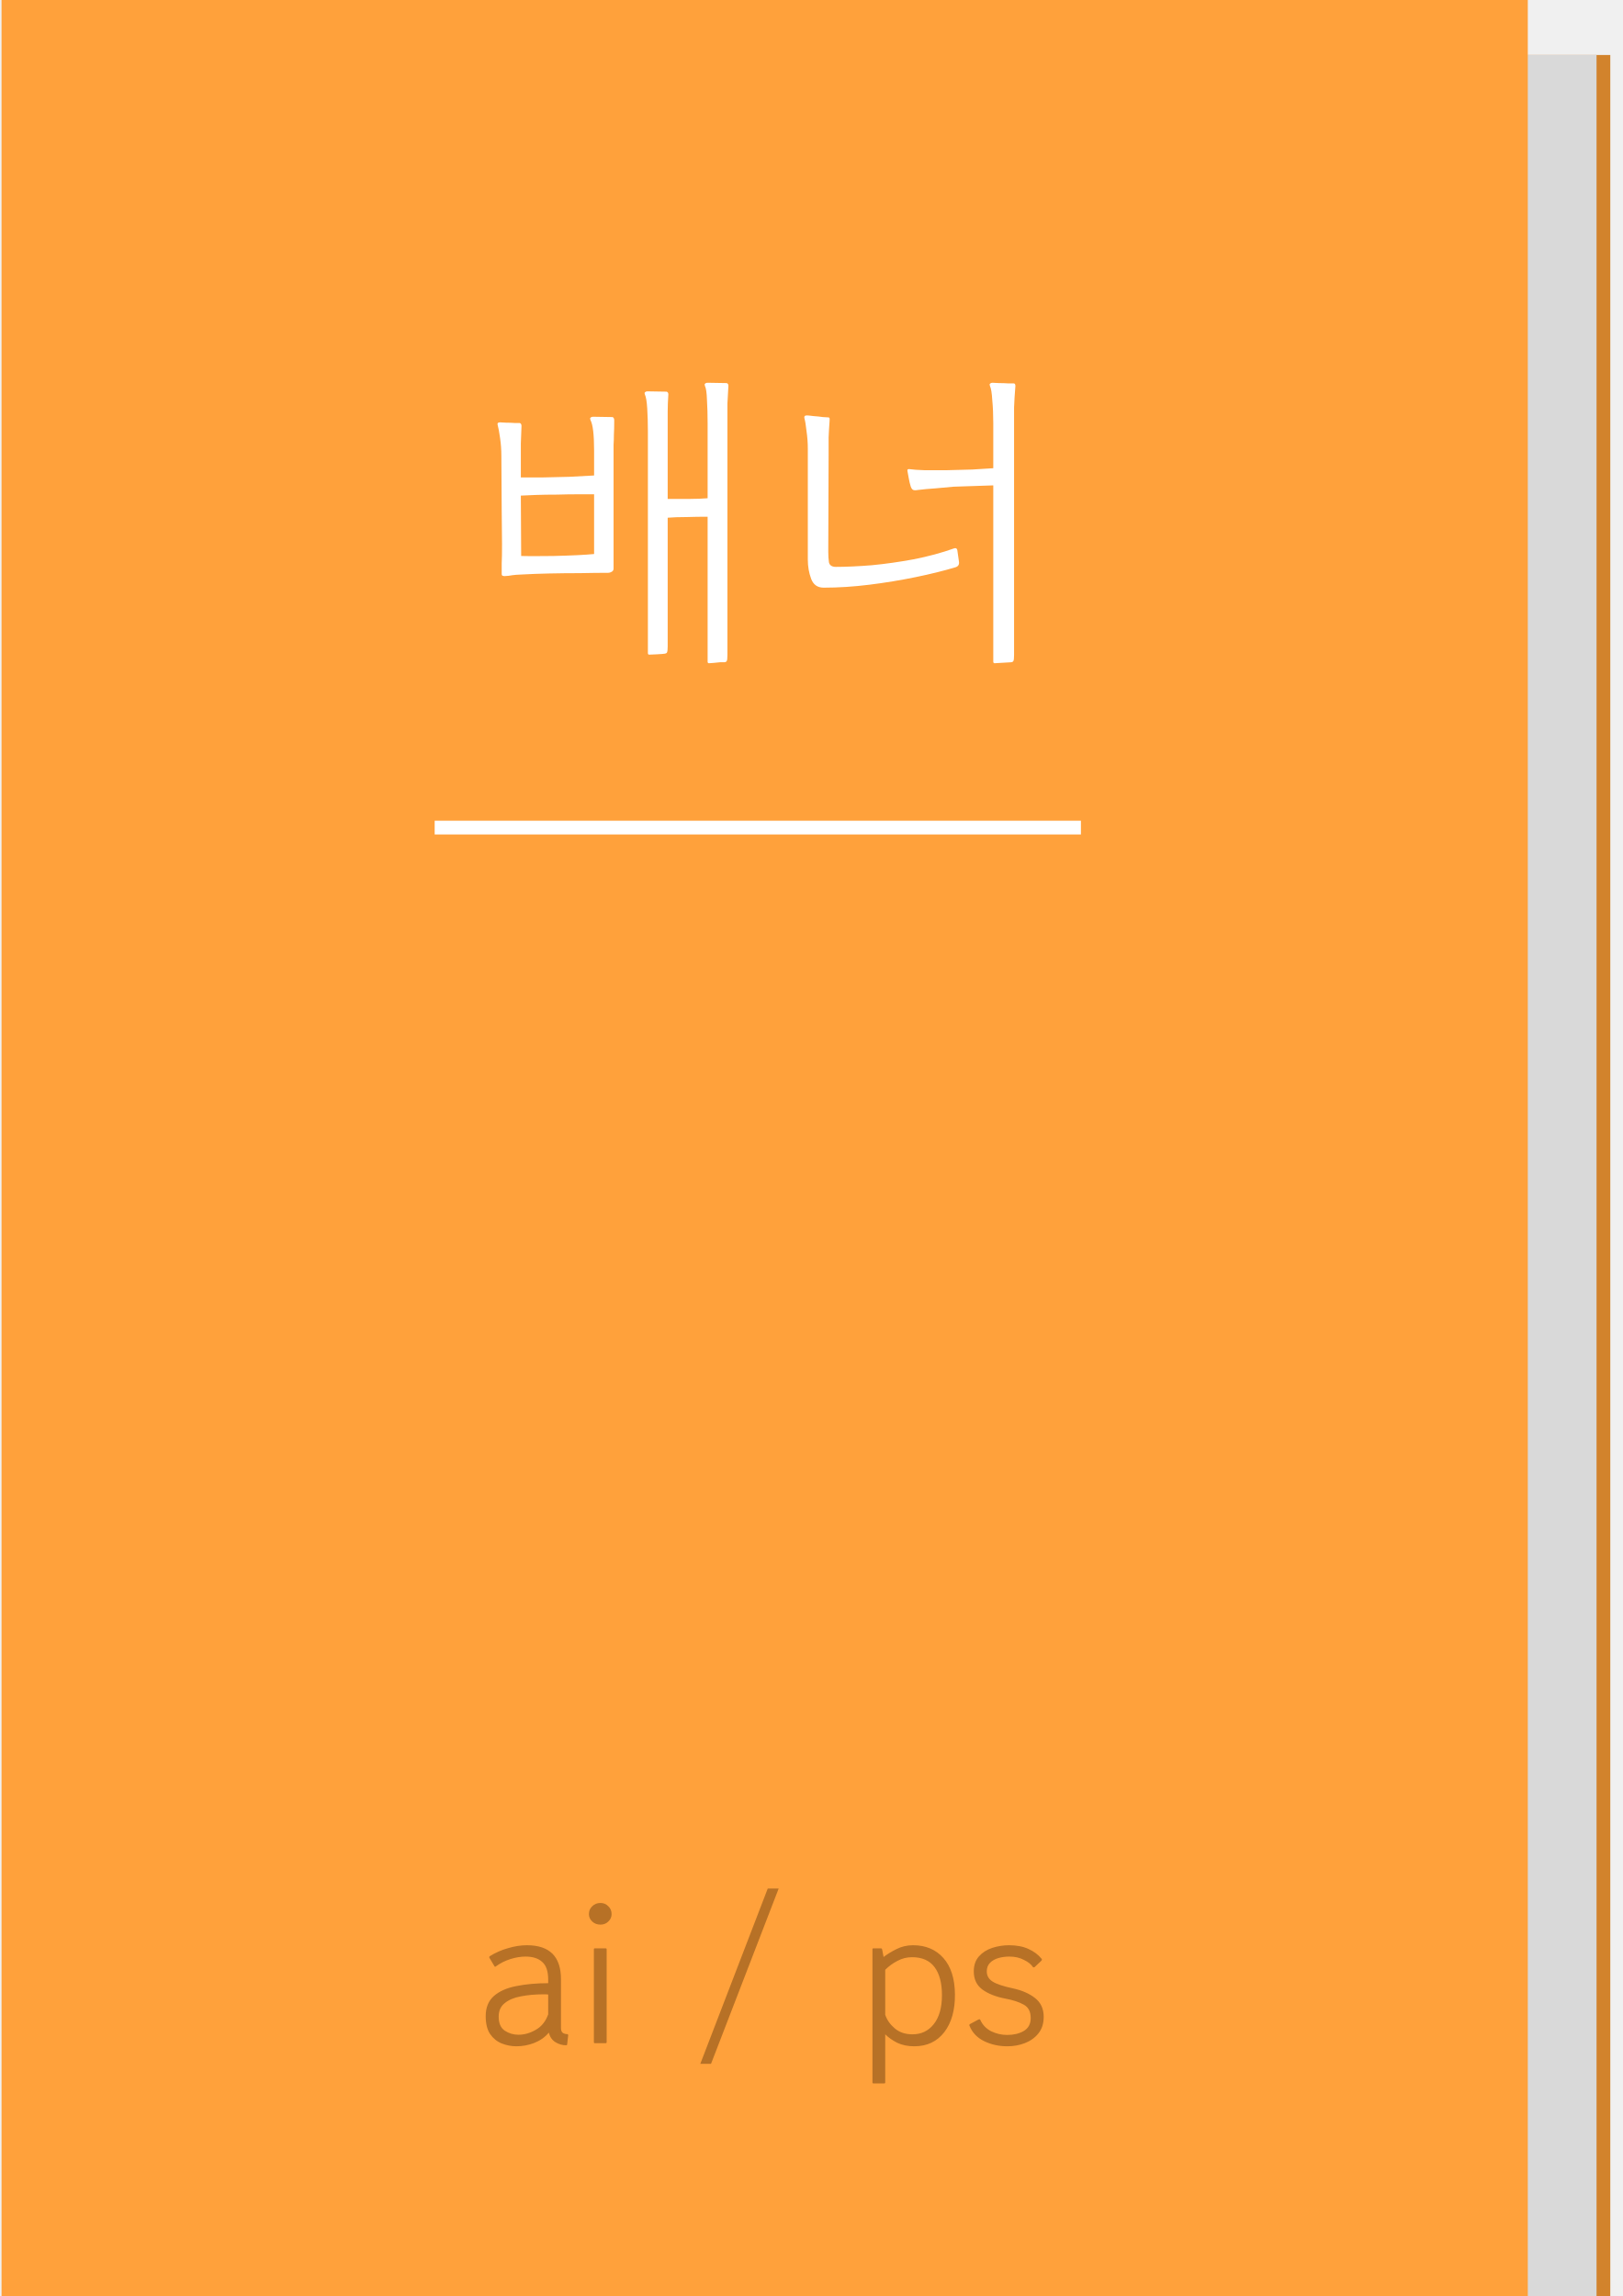
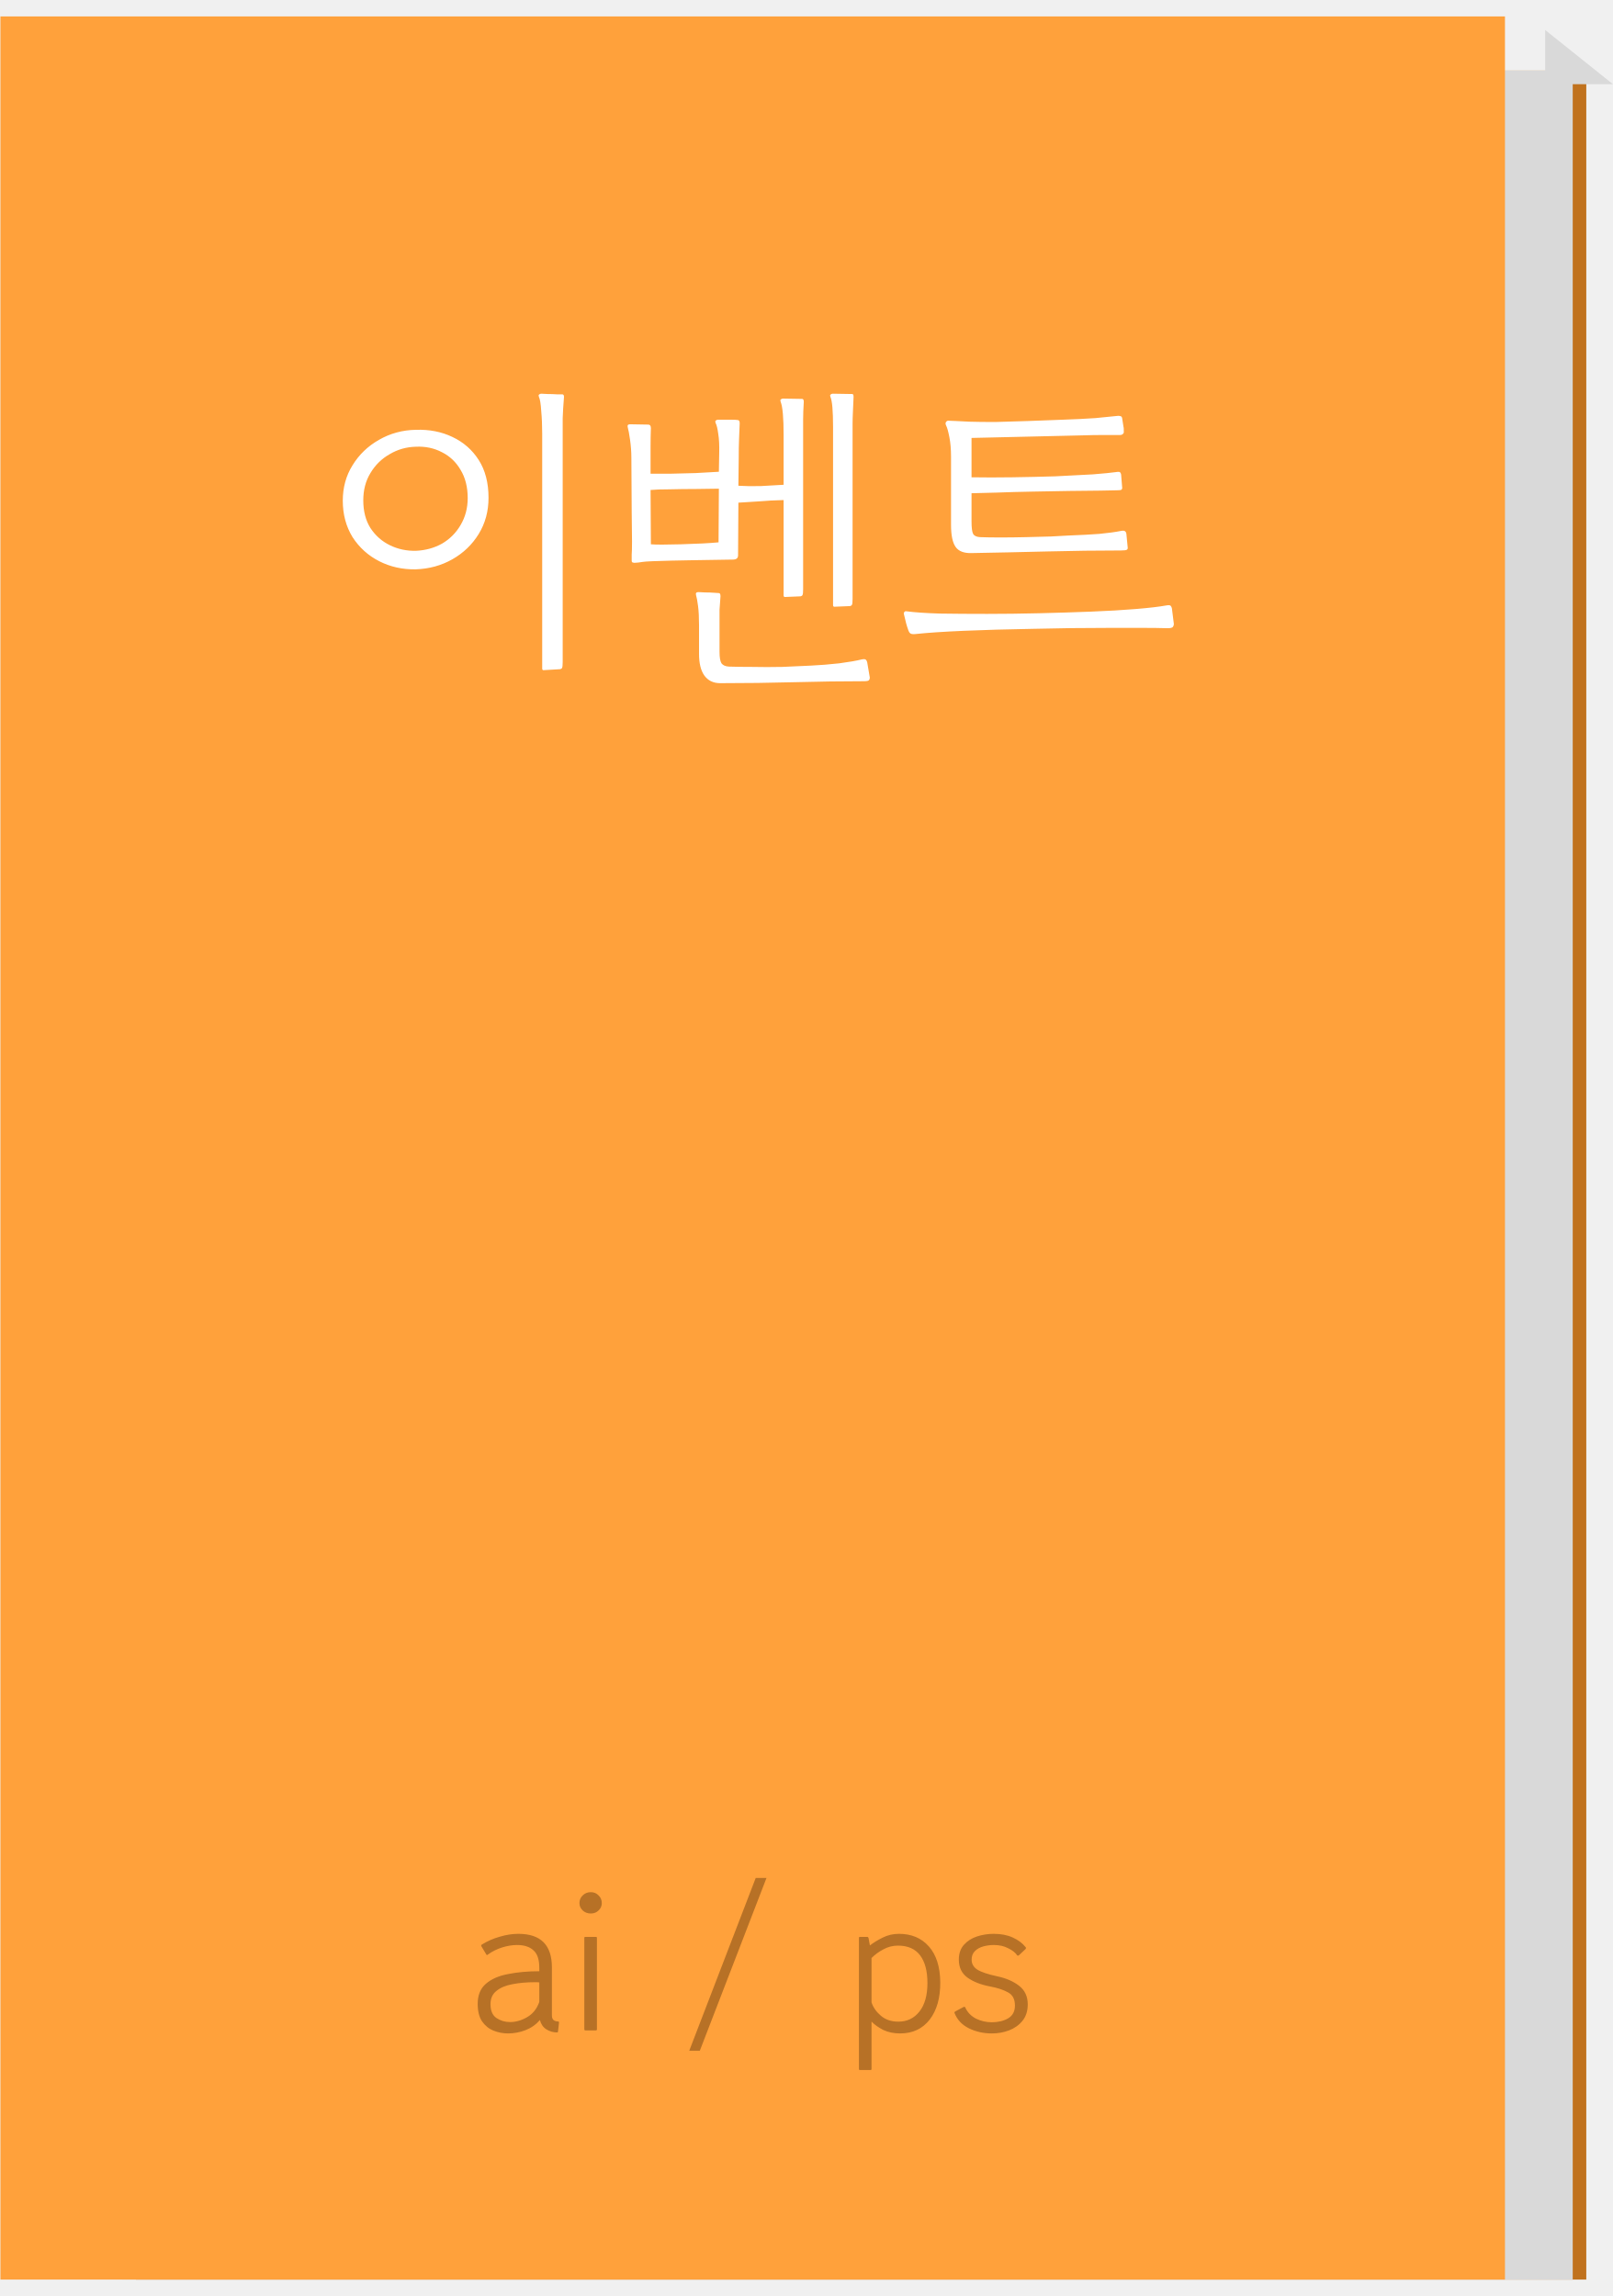
- <svg xmlns="http://www.w3.org/2000/svg" width="118" height="167" viewBox="0 0 118 167" fill="none">
-   <rect x="10.112" y="4" width="107" height="163" fill="#D2832C" />
-   <rect x="9.112" y="4" width="107" height="163" fill="#D9D9D9" />
-   <rect x="0.112" width="111" height="167" fill="#FFA13B" />
-   <path d="M36.679 41.904C36.647 41.904 36.607 41.896 36.559 41.88C36.511 41.864 36.487 41.816 36.487 41.736C36.487 41.72 36.487 41.68 36.487 41.616C36.487 41.504 36.487 41.296 36.487 40.992C36.503 40.688 36.511 40.224 36.511 39.6C36.511 38.96 36.503 38.12 36.487 37.08C36.487 36.04 36.479 34.728 36.463 33.144C36.463 32.712 36.431 32.28 36.367 31.848C36.303 31.4 36.247 31.096 36.199 30.936C36.151 30.792 36.207 30.72 36.367 30.72C36.447 30.72 36.591 30.728 36.799 30.744C37.023 30.744 37.239 30.752 37.447 30.768C37.655 30.768 37.775 30.768 37.807 30.768C37.887 30.8 37.927 30.872 37.927 30.984C37.911 31.4 37.895 31.824 37.879 32.256C37.879 32.672 37.879 33.088 37.879 33.504V34.728C38.263 34.728 38.775 34.728 39.415 34.728C40.071 34.712 40.743 34.696 41.431 34.68C42.119 34.648 42.711 34.616 43.207 34.584V32.784C43.207 31.616 43.119 30.872 42.943 30.552C42.911 30.472 42.911 30.416 42.943 30.384C42.991 30.336 43.047 30.312 43.111 30.312L44.551 30.336C44.631 30.368 44.671 30.448 44.671 30.576C44.671 30.992 44.663 31.336 44.647 31.608C44.647 31.864 44.639 32.112 44.623 32.352C44.623 32.592 44.623 32.904 44.623 33.288V41.352C44.623 41.464 44.575 41.544 44.479 41.592C44.399 41.64 44.319 41.664 44.239 41.664C43.631 41.664 42.943 41.672 42.175 41.688C41.423 41.688 40.679 41.696 39.943 41.712C39.207 41.728 38.559 41.752 37.999 41.784C37.903 41.784 37.751 41.792 37.543 41.808C37.351 41.824 37.167 41.848 36.991 41.88C36.815 41.896 36.711 41.904 36.679 41.904ZM51.559 48.24C51.495 48.24 51.463 48.2 51.463 48.12V37.584C50.967 37.584 50.455 37.592 49.927 37.608C49.399 37.608 48.943 37.624 48.559 37.656V47.016C48.559 47.24 48.543 47.384 48.511 47.448C48.495 47.496 48.447 47.528 48.367 47.544C48.271 47.56 48.071 47.576 47.767 47.592C47.479 47.608 47.295 47.616 47.215 47.616C47.151 47.616 47.119 47.576 47.119 47.496V31.392C47.119 30.784 47.103 30.224 47.071 29.712C47.039 29.2 46.983 28.864 46.903 28.704C46.871 28.624 46.871 28.568 46.903 28.536C46.951 28.488 47.007 28.464 47.071 28.464L48.487 28.488C48.567 28.52 48.607 28.584 48.607 28.68C48.575 29.144 48.559 29.56 48.559 29.928C48.559 30.296 48.559 30.68 48.559 31.08C48.559 31.176 48.559 31.28 48.559 31.392C48.559 31.504 48.559 31.624 48.559 31.752V36.288C48.639 36.288 48.719 36.288 48.799 36.288C48.879 36.288 48.959 36.288 49.039 36.288C49.407 36.288 49.799 36.288 50.215 36.288C50.647 36.288 51.063 36.272 51.463 36.24V30.768C51.463 30.16 51.447 29.6 51.415 29.088C51.399 28.576 51.351 28.24 51.271 28.08C51.239 28 51.239 27.944 51.271 27.912C51.319 27.864 51.375 27.84 51.439 27.84L52.855 27.864C52.935 27.896 52.975 27.96 52.975 28.056C52.943 28.536 52.919 28.968 52.903 29.352C52.903 29.736 52.903 30.136 52.903 30.552C52.903 30.648 52.903 30.744 52.903 30.84C52.903 30.936 52.903 31.032 52.903 31.128V47.64C52.903 47.88 52.887 48.024 52.855 48.072C52.839 48.12 52.791 48.152 52.711 48.168C52.663 48.168 52.551 48.168 52.375 48.168C52.215 48.184 52.055 48.2 51.895 48.216C51.735 48.232 51.623 48.24 51.559 48.24ZM37.903 40.44C38.159 40.456 38.943 40.456 40.255 40.44C41.583 40.408 42.567 40.36 43.207 40.296V35.952C42.919 35.952 42.527 35.952 42.031 35.952C41.551 35.952 41.039 35.96 40.495 35.976C39.951 35.976 39.447 35.984 38.983 36C38.519 36.016 38.151 36.032 37.879 36.048L37.903 40.44ZM72.334 48.24C72.27 48.24 72.238 48.2 72.238 48.12V35.304L69.358 35.4C68.974 35.432 68.534 35.472 68.038 35.52C67.558 35.552 67.126 35.592 66.742 35.64C66.566 35.672 66.446 35.664 66.382 35.616C66.318 35.568 66.27 35.496 66.238 35.4C66.174 35.192 66.126 34.992 66.094 34.8C66.062 34.592 66.03 34.416 65.998 34.272C65.966 34.144 66.03 34.096 66.19 34.128C66.398 34.16 66.742 34.184 67.222 34.2C67.718 34.2 68.27 34.2 68.878 34.2C69.502 34.184 70.11 34.168 70.702 34.152C71.294 34.12 71.806 34.088 72.238 34.056V30.792C72.238 30.184 72.214 29.624 72.166 29.112C72.134 28.584 72.078 28.24 71.998 28.08C71.966 28 71.966 27.944 71.998 27.912C72.046 27.864 72.102 27.84 72.166 27.84C72.262 27.84 72.422 27.848 72.646 27.864C72.886 27.864 73.118 27.872 73.342 27.888C73.566 27.888 73.694 27.888 73.726 27.888C73.806 27.888 73.846 27.952 73.846 28.08C73.798 28.672 73.766 29.192 73.75 29.64C73.75 30.072 73.75 30.576 73.75 31.152V47.64C73.75 47.88 73.734 48.024 73.702 48.072C73.686 48.12 73.638 48.152 73.558 48.168L72.334 48.24ZM59.902 42.744C59.454 42.744 59.15 42.528 58.99 42.096C58.83 41.664 58.75 41.2 58.75 40.704V32.64C58.75 32.208 58.718 31.776 58.654 31.344C58.606 30.912 58.558 30.616 58.51 30.456C58.462 30.296 58.518 30.216 58.678 30.216C58.758 30.216 58.918 30.232 59.158 30.264C59.398 30.28 59.63 30.304 59.854 30.336C60.094 30.352 60.23 30.36 60.262 30.36C60.326 30.376 60.35 30.432 60.334 30.528C60.334 30.56 60.334 30.584 60.334 30.6C60.302 31.016 60.278 31.424 60.262 31.824C60.262 32.224 60.262 32.656 60.262 33.12L60.238 39.936C60.238 39.984 60.238 40.056 60.238 40.152C60.238 40.424 60.254 40.672 60.286 40.896C60.334 41.12 60.502 41.232 60.79 41.232C61.542 41.232 62.414 41.192 63.406 41.112C64.398 41.016 65.414 40.872 66.454 40.68C67.51 40.472 68.486 40.208 69.382 39.888C69.51 39.84 69.59 39.88 69.622 40.008L69.742 40.848C69.774 41.056 69.694 41.192 69.502 41.256C68.654 41.512 67.686 41.752 66.598 41.976C65.51 42.2 64.39 42.384 63.238 42.528C62.086 42.672 60.974 42.744 59.902 42.744Z" fill="white" />
-   <path d="M35.593 142.402C35.573 142.352 35.583 142.312 35.623 142.282C36.043 142.022 36.488 141.827 36.958 141.697C37.428 141.557 37.883 141.487 38.323 141.487C39.973 141.487 40.798 142.312 40.798 143.962V147.502C40.798 147.672 40.843 147.792 40.933 147.862C41.023 147.922 41.133 147.952 41.263 147.952C41.303 147.952 41.323 147.982 41.323 148.042L41.248 148.702C41.248 148.742 41.223 148.762 41.173 148.762C40.893 148.762 40.633 148.687 40.393 148.537C40.153 148.387 39.993 148.157 39.913 147.847C39.633 148.177 39.278 148.427 38.848 148.597C38.428 148.757 37.998 148.837 37.558 148.837C37.188 148.837 36.828 148.767 36.478 148.627C36.138 148.487 35.858 148.257 35.638 147.937C35.428 147.617 35.323 147.187 35.323 146.647C35.323 146.017 35.523 145.527 35.923 145.177C36.323 144.827 36.868 144.587 37.558 144.457C38.248 144.317 39.018 144.247 39.868 144.247V143.992C39.868 143.382 39.723 142.952 39.433 142.702C39.153 142.442 38.748 142.312 38.218 142.312C37.878 142.312 37.513 142.372 37.123 142.492C36.743 142.612 36.393 142.787 36.073 143.017C36.023 143.067 35.983 143.062 35.953 143.002L35.593 142.402ZM39.868 146.512V145.072C39.818 145.062 39.763 145.057 39.703 145.057C39.653 145.057 39.598 145.057 39.538 145.057C38.928 145.057 38.373 145.107 37.873 145.207C37.383 145.297 36.993 145.462 36.703 145.702C36.413 145.932 36.268 146.257 36.268 146.677C36.268 147.157 36.413 147.497 36.703 147.697C37.003 147.897 37.338 147.997 37.708 147.997C38.138 147.997 38.558 147.877 38.968 147.637C39.388 147.397 39.688 147.022 39.868 146.512ZM44.12 148.537C44.12 148.587 44.095 148.612 44.045 148.612H43.265C43.215 148.612 43.19 148.587 43.19 148.537V141.787C43.19 141.737 43.215 141.712 43.265 141.712H44.045C44.095 141.712 44.12 141.737 44.12 141.787V148.537ZM43.67 139.987C43.43 139.987 43.23 139.912 43.07 139.762C42.91 139.612 42.83 139.432 42.83 139.222C42.83 138.992 42.91 138.802 43.07 138.652C43.23 138.492 43.43 138.412 43.67 138.412C43.9 138.412 44.09 138.492 44.24 138.652C44.4 138.802 44.48 138.992 44.48 139.222C44.48 139.432 44.4 139.612 44.24 139.762C44.09 139.912 43.9 139.987 43.67 139.987ZM56.631 137.362L51.711 150.112H50.931L55.836 137.362H56.631ZM64.155 141.787L64.26 142.342C64.52 142.142 64.83 141.952 65.19 141.772C65.56 141.582 65.965 141.487 66.405 141.487C67.325 141.487 68.06 141.797 68.61 142.417C69.16 143.037 69.44 143.917 69.45 145.057C69.46 146.207 69.2 147.127 68.67 147.817C68.14 148.497 67.415 148.837 66.495 148.837C66.025 148.837 65.61 148.752 65.25 148.582C64.9 148.402 64.61 148.197 64.38 147.967V151.462C64.38 151.512 64.355 151.537 64.305 151.537H63.525C63.475 151.537 63.45 151.512 63.45 151.462V141.787C63.45 141.737 63.475 141.712 63.525 141.712H64.08C64.11 141.712 64.135 141.737 64.155 141.787ZM64.38 146.542C64.5 146.912 64.73 147.242 65.07 147.532C65.41 147.822 65.84 147.967 66.36 147.967C67 147.967 67.515 147.722 67.905 147.232C68.305 146.732 68.505 146.027 68.505 145.117C68.505 144.237 68.325 143.557 67.965 143.077C67.605 142.597 67.06 142.357 66.33 142.357C65.95 142.357 65.595 142.447 65.265 142.627C64.935 142.797 64.64 143.012 64.38 143.272V146.542ZM75.245 143.077C75.195 143.107 75.155 143.107 75.125 143.077C74.995 142.877 74.775 142.702 74.465 142.552C74.165 142.392 73.81 142.312 73.4 142.312C73.13 142.312 72.87 142.347 72.62 142.417C72.37 142.487 72.165 142.602 72.005 142.762C71.845 142.922 71.765 143.132 71.765 143.392C71.765 143.702 71.905 143.947 72.185 144.127C72.465 144.307 72.955 144.472 73.655 144.622C74.315 144.762 74.855 144.997 75.275 145.327C75.695 145.657 75.905 146.112 75.905 146.692C75.905 147.182 75.775 147.587 75.515 147.907C75.265 148.217 74.935 148.452 74.525 148.612C74.125 148.762 73.705 148.837 73.265 148.837C72.645 148.837 72.08 148.712 71.57 148.462C71.06 148.212 70.705 147.837 70.505 147.337C70.485 147.287 70.5 147.247 70.55 147.217L71.165 146.887C71.185 146.877 71.21 146.872 71.24 146.872C71.27 146.872 71.29 146.892 71.3 146.932C71.46 147.282 71.72 147.552 72.08 147.742C72.45 147.922 72.84 148.012 73.25 148.012C73.72 148.012 74.12 147.917 74.45 147.727C74.79 147.527 74.96 147.212 74.96 146.782C74.96 146.312 74.79 145.987 74.45 145.807C74.11 145.617 73.67 145.472 73.13 145.372C72.44 145.242 71.88 145.022 71.45 144.712C71.03 144.402 70.82 143.962 70.82 143.392C70.82 142.942 70.945 142.577 71.195 142.297C71.445 142.017 71.765 141.812 72.155 141.682C72.555 141.552 72.965 141.487 73.385 141.487C73.935 141.487 74.405 141.577 74.795 141.757C75.195 141.937 75.515 142.177 75.755 142.477C75.785 142.517 75.78 142.562 75.74 142.612L75.245 143.077Z" fill="#B77126" />
-   <line x1="31.612" y1="60.195" x2="78.612" y2="60.195" stroke="white" />
+ <svg xmlns="http://www.w3.org/2000/svg" width="118" height="168" viewBox="0 0 119 167" fill="none">
+   <rect x="10.032" y="4" width="107" height="163" fill="#C0721E" />
+   <rect x="9.032" y="4" width="107" height="163" fill="#D9D9D9" />
+   <rect x="0.032" width="111" height="167" fill="#FFA13B" />
+   <path d="M30.666 40.8C29.69 40.816 28.794 40.616 27.978 40.2C27.162 39.784 26.506 39.192 26.01 38.424C25.53 37.64 25.29 36.744 25.29 35.736C25.29 34.76 25.53 33.888 26.01 33.12C26.49 32.336 27.138 31.712 27.954 31.248C28.786 30.768 29.698 30.52 30.69 30.504C31.682 30.472 32.578 30.648 33.378 31.032C34.194 31.416 34.842 31.984 35.322 32.736C35.802 33.488 36.042 34.416 36.042 35.52C36.042 36.512 35.802 37.4 35.322 38.184C34.842 38.968 34.194 39.592 33.378 40.056C32.562 40.52 31.658 40.768 30.666 40.8ZM30.69 39.432C31.394 39.4 32.034 39.224 32.61 38.904C33.186 38.568 33.642 38.112 33.978 37.536C34.33 36.944 34.506 36.28 34.506 35.544C34.506 34.728 34.33 34.032 33.978 33.456C33.642 32.88 33.186 32.448 32.61 32.16C32.034 31.856 31.394 31.72 30.69 31.752C29.986 31.768 29.338 31.952 28.746 32.304C28.154 32.64 27.682 33.104 27.33 33.696C26.978 34.272 26.802 34.944 26.802 35.712C26.802 36.512 26.978 37.192 27.33 37.752C27.698 38.312 28.178 38.736 28.77 39.024C29.362 39.312 30.002 39.448 30.69 39.432ZM40.098 48.24C40.034 48.24 40.002 48.2 40.002 48.12V30.792C40.002 30.184 39.978 29.624 39.93 29.112C39.898 28.584 39.842 28.24 39.762 28.08C39.73 28 39.73 27.944 39.762 27.912C39.81 27.864 39.866 27.84 39.93 27.84C40.026 27.84 40.186 27.848 40.41 27.864C40.65 27.864 40.882 27.872 41.106 27.888C41.33 27.888 41.458 27.888 41.49 27.888C41.57 27.888 41.61 27.952 41.61 28.08C41.562 28.672 41.53 29.192 41.514 29.64C41.514 30.072 41.514 30.576 41.514 31.152V47.64C41.514 47.88 41.498 48.024 41.466 48.072C41.45 48.12 41.402 48.152 41.322 48.168L40.098 48.24ZM57.909 42.84C57.845 42.84 57.813 42.8 57.813 42.72V35.688C57.157 35.704 56.557 35.736 56.013 35.784C55.469 35.816 54.957 35.848 54.477 35.88L54.453 39.768C54.453 39.976 54.325 40.08 54.069 40.08C53.125 40.096 52.117 40.112 51.045 40.128C49.973 40.144 49.005 40.168 48.141 40.2C48.045 40.2 47.893 40.208 47.685 40.224C47.493 40.24 47.301 40.264 47.109 40.296C46.933 40.312 46.829 40.32 46.797 40.32C46.765 40.32 46.725 40.312 46.677 40.296C46.629 40.28 46.605 40.232 46.605 40.152C46.605 40.136 46.605 40.112 46.605 40.08C46.605 40.016 46.605 39.896 46.605 39.72C46.621 39.544 46.629 39.216 46.629 38.736C46.629 38.24 46.621 37.504 46.605 36.528C46.605 35.536 46.597 34.216 46.581 32.568C46.581 32.136 46.549 31.696 46.485 31.248C46.421 30.8 46.365 30.496 46.317 30.336C46.269 30.176 46.325 30.096 46.485 30.096L47.829 30.12C47.957 30.12 48.021 30.208 48.021 30.384C48.005 30.8 47.997 31.232 47.997 31.68C47.997 32.112 47.997 32.536 47.997 32.952V33.744C48.381 33.744 48.869 33.744 49.461 33.744C50.069 33.728 50.693 33.712 51.333 33.696C51.973 33.664 52.541 33.632 53.037 33.6L53.061 32.256C53.077 31.648 53.053 31.16 52.989 30.792C52.941 30.424 52.877 30.16 52.797 30C52.765 29.92 52.765 29.864 52.797 29.832C52.845 29.784 52.901 29.76 52.965 29.76C53.061 29.76 53.205 29.76 53.397 29.76C53.605 29.76 53.805 29.76 53.997 29.76C54.205 29.76 54.349 29.768 54.429 29.784C54.525 29.784 54.573 29.864 54.573 30.024C54.557 30.424 54.541 30.816 54.525 31.2C54.509 31.584 54.501 32.056 54.501 32.616L54.477 34.632C54.989 34.664 55.541 34.672 56.133 34.656C56.725 34.624 57.285 34.592 57.813 34.56V30.888C57.813 29.624 57.741 28.808 57.597 28.44C57.565 28.36 57.565 28.304 57.597 28.272C57.645 28.224 57.701 28.2 57.765 28.2L59.181 28.224C59.261 28.224 59.301 28.296 59.301 28.44C59.269 28.952 59.253 29.376 59.253 29.712C59.253 30.048 59.253 30.4 59.253 30.768C59.253 30.88 59.253 30.992 59.253 31.104C59.253 31.2 59.253 31.312 59.253 31.44V42.264C59.253 42.504 59.237 42.648 59.205 42.696C59.189 42.744 59.141 42.776 59.061 42.792L57.909 42.84ZM53.133 49.2C52.621 49.2 52.229 49.008 51.957 48.624C51.701 48.256 51.573 47.728 51.573 47.04V44.904C51.573 44.344 51.549 43.88 51.501 43.512C51.453 43.144 51.405 42.88 51.357 42.72C51.309 42.56 51.365 42.48 51.525 42.48C51.621 42.48 51.781 42.488 52.005 42.504C52.245 42.504 52.469 42.512 52.677 42.528C52.901 42.544 53.021 42.552 53.037 42.552C53.117 42.552 53.157 42.632 53.157 42.792C53.125 43.16 53.101 43.488 53.085 43.776C53.085 44.048 53.085 44.392 53.085 44.808V46.896C53.085 47.296 53.133 47.576 53.229 47.736C53.341 47.88 53.517 47.96 53.757 47.976C54.205 47.992 54.781 48 55.485 48C56.205 48.016 56.949 48.016 57.717 48C58.485 47.968 59.189 47.936 59.829 47.904C60.501 47.872 61.197 47.816 61.917 47.736C62.637 47.64 63.189 47.544 63.573 47.448C63.733 47.416 63.837 47.424 63.885 47.472C63.933 47.52 63.965 47.584 63.981 47.664L64.173 48.792C64.173 48.872 64.149 48.936 64.101 48.984C64.069 49.032 63.941 49.056 63.717 49.056C62.133 49.056 60.437 49.08 58.629 49.128C56.837 49.176 55.005 49.2 53.133 49.2ZM61.557 43.56C61.493 43.56 61.461 43.52 61.461 43.44V30.288C61.461 29.104 61.397 28.368 61.269 28.08C61.237 28 61.237 27.944 61.269 27.912C61.317 27.864 61.373 27.84 61.437 27.84L62.877 27.864C62.941 27.864 62.973 27.928 62.973 28.056C62.973 28.072 62.973 28.088 62.973 28.104C62.957 28.536 62.941 28.904 62.925 29.208C62.909 29.512 62.901 29.808 62.901 30.096C62.901 30.368 62.901 30.696 62.901 31.08V42.984C62.901 43.224 62.885 43.368 62.853 43.416C62.837 43.464 62.789 43.496 62.709 43.512L61.557 43.56ZM48.021 38.952C48.389 38.984 49.125 38.984 50.229 38.952C51.397 38.92 52.325 38.872 53.013 38.808L53.037 34.848C52.557 34.848 51.981 34.856 51.309 34.872C50.653 34.872 50.021 34.88 49.413 34.896C48.805 34.896 48.333 34.912 47.997 34.944L48.021 38.952ZM71.677 39.6C71.117 39.616 70.725 39.464 70.501 39.144C70.276 38.824 70.165 38.28 70.165 37.512V32.496C70.165 31.936 70.124 31.456 70.044 31.056C69.965 30.64 69.885 30.352 69.805 30.192C69.757 30.096 69.749 30.016 69.781 29.952C69.829 29.872 69.885 29.832 69.948 29.832C70.061 29.832 70.26 29.84 70.549 29.856C70.853 29.872 71.172 29.888 71.508 29.904C72.037 29.92 72.677 29.928 73.428 29.928C74.18 29.912 74.981 29.888 75.829 29.856C76.692 29.824 77.54 29.792 78.373 29.76C79.317 29.728 80.132 29.688 80.82 29.64C81.525 29.576 82.085 29.52 82.501 29.472C82.549 29.472 82.605 29.48 82.668 29.496C82.733 29.512 82.772 29.56 82.788 29.64L82.885 30.264C82.9 30.328 82.909 30.384 82.909 30.432C82.909 30.48 82.909 30.536 82.909 30.6C82.924 30.68 82.909 30.744 82.861 30.792C82.812 30.856 82.733 30.888 82.621 30.888C82.172 30.888 81.733 30.888 81.3 30.888C80.868 30.888 80.421 30.896 79.957 30.912L71.677 31.104V34.008C72.605 34.024 73.612 34.024 74.701 34.008C75.788 33.992 76.844 33.968 77.868 33.936C78.909 33.888 79.829 33.84 80.629 33.792C81.428 33.728 81.996 33.672 82.332 33.624C82.508 33.592 82.612 33.6 82.644 33.648C82.677 33.68 82.701 33.736 82.716 33.816C82.716 33.832 82.716 33.84 82.716 33.84L82.788 34.728C82.805 34.808 82.788 34.872 82.74 34.92C82.709 34.952 82.588 34.968 82.38 34.968C82.204 34.968 81.796 34.976 81.156 34.992C80.532 34.992 79.781 35 78.9 35.016C78.02 35.032 77.117 35.048 76.189 35.064C75.26 35.08 74.388 35.104 73.573 35.136C72.772 35.152 72.141 35.168 71.677 35.184V37.248C71.677 37.728 71.716 38.04 71.796 38.184C71.876 38.328 72.044 38.408 72.3 38.424C72.701 38.44 73.204 38.448 73.812 38.448C74.421 38.448 75.052 38.44 75.709 38.424C76.365 38.408 76.972 38.392 77.532 38.376C78.109 38.344 78.549 38.32 78.853 38.304C79.716 38.272 80.469 38.232 81.109 38.184C81.764 38.12 82.293 38.048 82.692 37.968C82.853 37.936 82.957 37.944 83.004 37.992C83.052 38.024 83.085 38.08 83.1 38.16L83.197 39.168C83.213 39.264 83.189 39.328 83.124 39.36C83.061 39.392 82.916 39.408 82.692 39.408C80.981 39.408 79.172 39.432 77.269 39.48C75.38 39.528 73.516 39.568 71.677 39.6ZM67.525 45.576C67.349 45.592 67.228 45.576 67.165 45.528C67.1 45.48 67.052 45.408 67.02 45.312C66.957 45.136 66.9 44.96 66.853 44.784C66.805 44.592 66.749 44.36 66.684 44.088C66.668 44.056 66.677 44.016 66.709 43.968C66.74 43.904 66.796 43.88 66.876 43.896C67.484 43.976 68.308 44.032 69.349 44.064C70.404 44.08 71.564 44.088 72.829 44.088C74.061 44.088 75.341 44.072 76.668 44.04C77.996 44.008 79.276 43.968 80.508 43.92C81.74 43.872 82.837 43.808 83.796 43.728C84.772 43.648 85.525 43.56 86.052 43.464C86.213 43.432 86.317 43.44 86.365 43.488C86.412 43.536 86.445 43.6 86.46 43.68L86.605 44.832C86.605 44.912 86.581 44.984 86.532 45.048C86.484 45.112 86.356 45.144 86.148 45.144C85.605 45.128 84.972 45.12 84.252 45.12C83.532 45.12 82.764 45.12 81.948 45.12C79.948 45.12 78.013 45.144 76.141 45.192C74.269 45.224 72.588 45.272 71.1 45.336C69.612 45.4 68.421 45.48 67.525 45.576Z" fill="white" />
+   <path d="M119 5L114 1V5H119Z" fill="#D9D9D9" />
+   <path d="M35.513 142.402C35.493 142.352 35.503 142.312 35.543 142.282C35.963 142.022 36.408 141.827 36.878 141.697C37.348 141.557 37.803 141.487 38.243 141.487C39.893 141.487 40.718 142.312 40.718 143.962V147.502C40.718 147.672 40.763 147.792 40.853 147.862C40.943 147.922 41.053 147.952 41.183 147.952C41.223 147.952 41.243 147.982 41.243 148.042L41.168 148.702C41.168 148.742 41.143 148.762 41.093 148.762C40.813 148.762 40.553 148.687 40.313 148.537C40.073 148.387 39.913 148.157 39.833 147.847C39.553 148.177 39.198 148.427 38.768 148.597C38.348 148.757 37.918 148.837 37.478 148.837C37.108 148.837 36.748 148.767 36.398 148.627C36.058 148.487 35.778 148.257 35.558 147.937C35.348 147.617 35.243 147.187 35.243 146.647C35.243 146.017 35.443 145.527 35.843 145.177C36.243 144.827 36.788 144.587 37.478 144.457C38.168 144.317 38.938 144.247 39.788 144.247V143.992C39.788 143.382 39.643 142.952 39.353 142.702C39.073 142.442 38.668 142.312 38.138 142.312C37.798 142.312 37.433 142.372 37.043 142.492C36.663 142.612 36.313 142.787 35.993 143.017C35.943 143.067 35.903 143.062 35.873 143.002L35.513 142.402ZM39.788 146.512V145.072C39.738 145.062 39.683 145.057 39.623 145.057C39.573 145.057 39.518 145.057 39.458 145.057C38.848 145.057 38.293 145.107 37.793 145.207C37.303 145.297 36.913 145.462 36.623 145.702C36.333 145.932 36.188 146.257 36.188 146.677C36.188 147.157 36.333 147.497 36.623 147.697C36.923 147.897 37.258 147.997 37.628 147.997C38.058 147.997 38.478 147.877 38.888 147.637C39.308 147.397 39.608 147.022 39.788 146.512ZM44.04 148.537C44.04 148.587 44.015 148.612 43.965 148.612H43.185C43.135 148.612 43.11 148.587 43.11 148.537V141.787C43.11 141.737 43.135 141.712 43.185 141.712H43.965C44.015 141.712 44.04 141.737 44.04 141.787V148.537ZM43.59 139.987C43.35 139.987 43.15 139.912 42.99 139.762C42.83 139.612 42.75 139.432 42.75 139.222C42.75 138.992 42.83 138.802 42.99 138.652C43.15 138.492 43.35 138.412 43.59 138.412C43.82 138.412 44.01 138.492 44.16 138.652C44.32 138.802 44.4 138.992 44.4 139.222C44.4 139.432 44.32 139.612 44.16 139.762C44.01 139.912 43.82 139.987 43.59 139.987ZM56.551 137.362L51.631 150.112H50.851L55.756 137.362H56.551ZM64.075 141.787L64.18 142.342C64.439 142.142 64.749 141.952 65.109 141.772C65.48 141.582 65.885 141.487 66.325 141.487C67.245 141.487 67.98 141.797 68.529 142.417C69.079 143.037 69.359 143.917 69.37 145.057C69.379 146.207 69.12 147.127 68.59 147.817C68.059 148.497 67.335 148.837 66.415 148.837C65.945 148.837 65.529 148.752 65.169 148.582C64.82 148.402 64.529 148.197 64.299 147.967V151.462C64.299 151.512 64.275 151.537 64.225 151.537H63.444C63.395 151.537 63.37 151.512 63.37 151.462V141.787C63.37 141.737 63.395 141.712 63.444 141.712H63.999C64.029 141.712 64.055 141.737 64.075 141.787ZM64.299 146.542C64.419 146.912 64.65 147.242 64.99 147.532C65.329 147.822 65.76 147.967 66.279 147.967C66.919 147.967 67.434 147.722 67.825 147.232C68.225 146.732 68.424 146.027 68.424 145.117C68.424 144.237 68.245 143.557 67.885 143.077C67.525 142.597 66.98 142.357 66.249 142.357C65.87 142.357 65.514 142.447 65.184 142.627C64.855 142.797 64.559 143.012 64.299 143.272V146.542ZM75.165 143.077C75.115 143.107 75.075 143.107 75.045 143.077C74.915 142.877 74.695 142.702 74.385 142.552C74.085 142.392 73.73 142.312 73.32 142.312C73.05 142.312 72.79 142.347 72.54 142.417C72.29 142.487 72.085 142.602 71.925 142.762C71.765 142.922 71.685 143.132 71.685 143.392C71.685 143.702 71.825 143.947 72.105 144.127C72.385 144.307 72.875 144.472 73.575 144.622C74.235 144.762 74.775 144.997 75.195 145.327C75.615 145.657 75.825 146.112 75.825 146.692C75.825 147.182 75.695 147.587 75.435 147.907C75.185 148.217 74.855 148.452 74.445 148.612C74.045 148.762 73.625 148.837 73.185 148.837C72.565 148.837 72 148.712 71.49 148.462C70.98 148.212 70.625 147.837 70.425 147.337C70.405 147.287 70.42 147.247 70.47 147.217L71.085 146.887C71.105 146.877 71.13 146.872 71.16 146.872C71.19 146.872 71.21 146.892 71.22 146.932C71.38 147.282 71.64 147.552 72 147.742C72.37 147.922 72.76 148.012 73.17 148.012C73.64 148.012 74.04 147.917 74.37 147.727C74.71 147.527 74.88 147.212 74.88 146.782C74.88 146.312 74.71 145.987 74.37 145.807C74.03 145.617 73.59 145.472 73.05 145.372C72.36 145.242 71.8 145.022 71.37 144.712C70.95 144.402 70.74 143.962 70.74 143.392C70.74 142.942 70.865 142.577 71.115 142.297C71.365 142.017 71.685 141.812 72.075 141.682C72.475 141.552 72.885 141.487 73.305 141.487C73.855 141.487 74.325 141.577 74.715 141.757C75.115 141.937 75.435 142.177 75.675 142.477C75.705 142.517 75.7 142.562 75.66 142.612L75.165 143.077Z" fill="#B77126" />
</svg>
